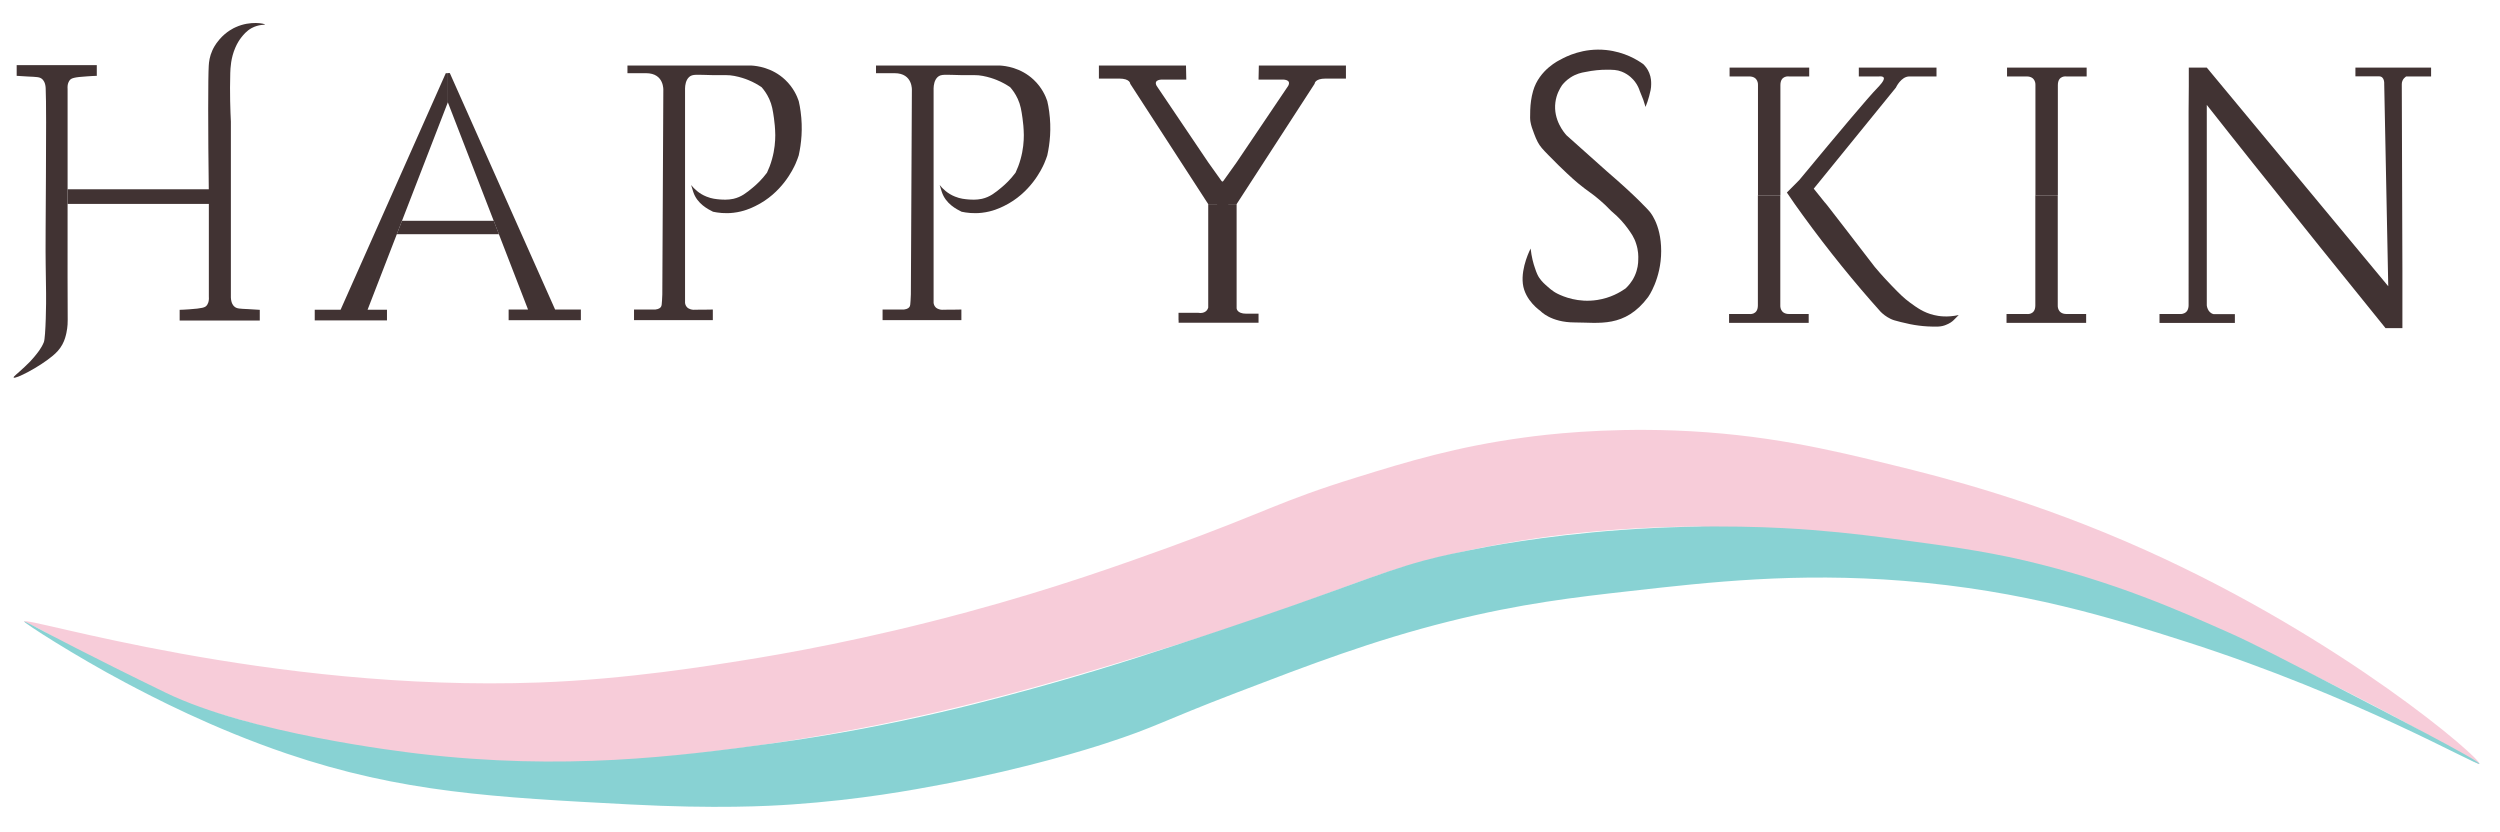
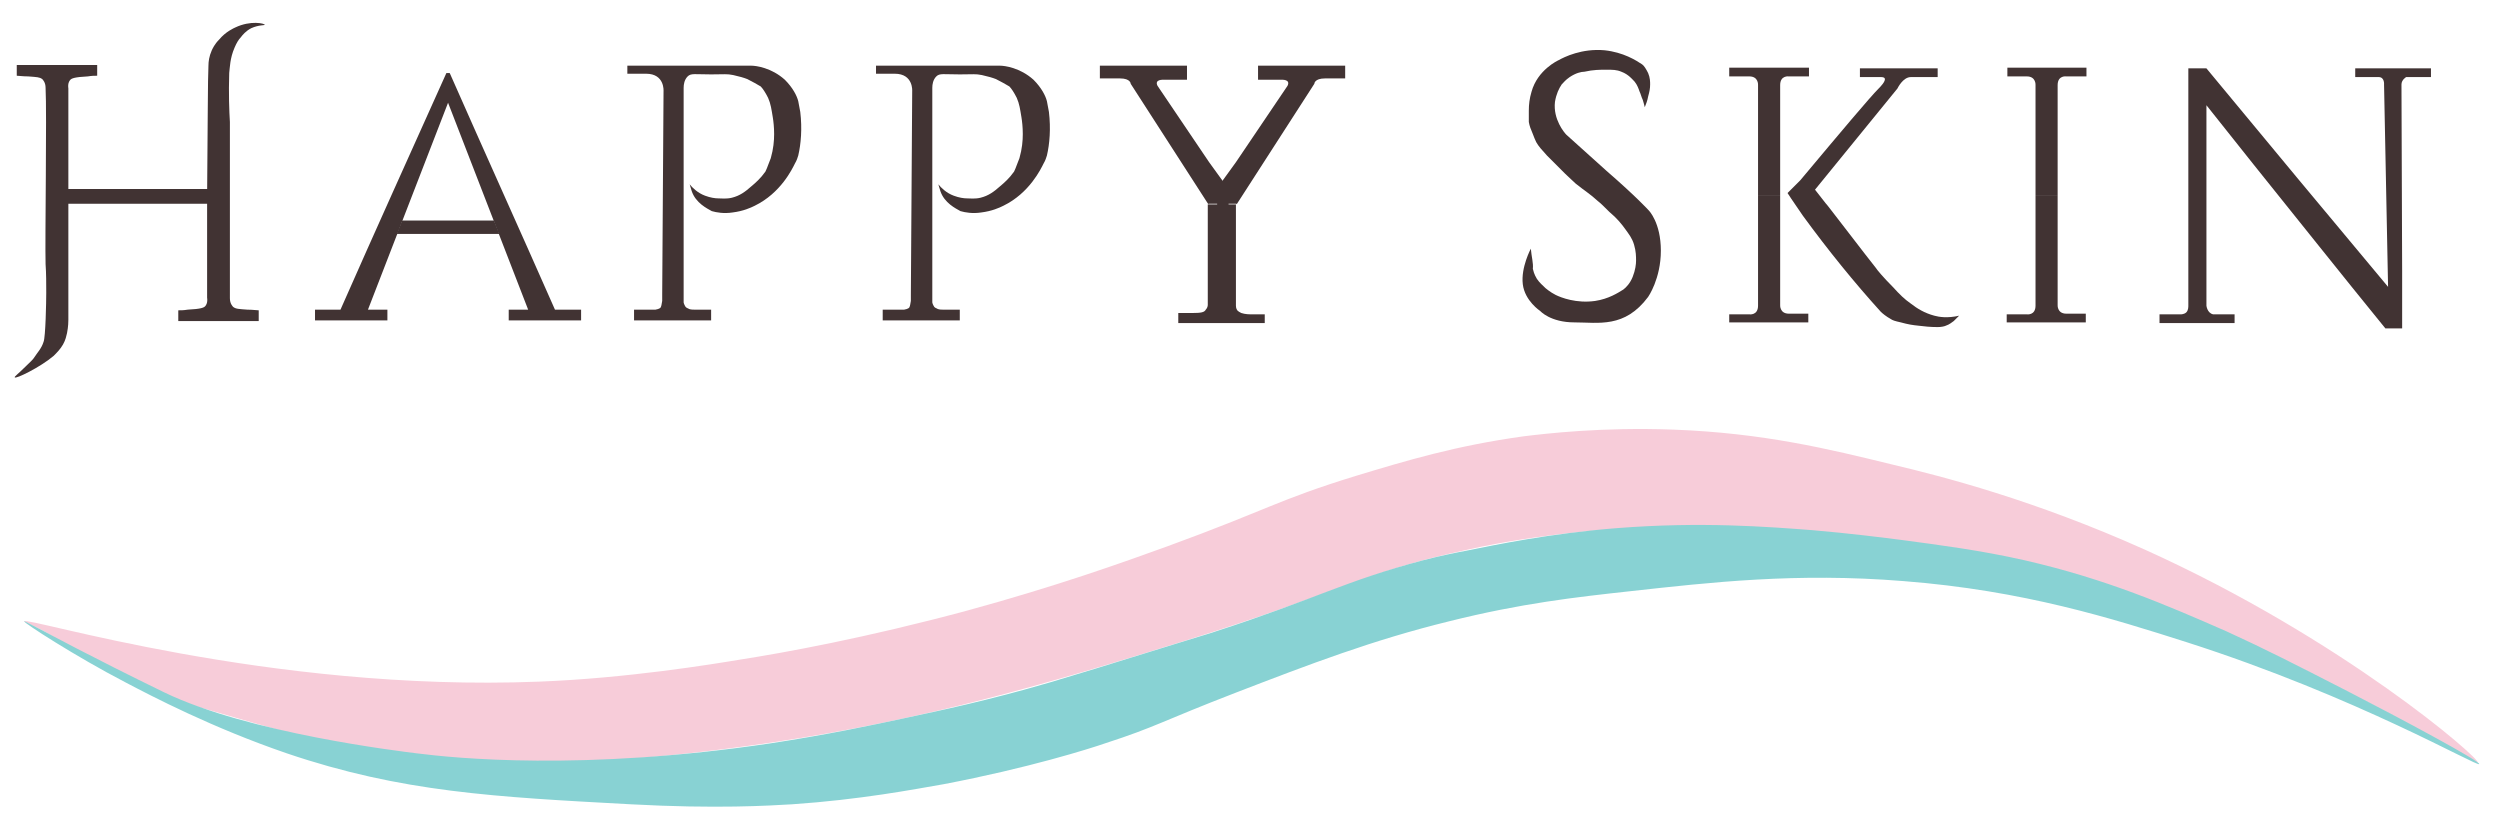
- <svg xmlns="http://www.w3.org/2000/svg" width="373" height="124" viewBox="0 0 373 124" fill="none">
-   <path d="M3.603 92.727C3.573 92.864 4.553 93.091 6.618 94.244C8.744 95.427 9.437 96.155 11.141 97.277C12.633 98.248 12.935 98.248 17.171 100.31C21.437 102.388 21.346 102.494 23.201 103.343C26.713 104.951 29.502 105.588 32.246 106.377C41.261 108.955 45.768 110.244 48.828 110.927C60.752 113.596 71.35 113.854 77.471 113.96C82.687 114.051 94.822 113.975 115.158 110.927C138.524 107.423 156.207 102.267 176.965 95.76C200.693 88.314 204.085 85.326 219.175 82.111C223.2 81.246 235.909 78.622 253.335 78.562C253.335 78.562 272.285 79.699 280.983 80.594C287.902 81.307 307.711 84.78 330.73 94.244C340.936 98.445 350.192 103.222 353.343 104.86C364.423 110.608 369.759 114.233 369.925 113.96C370.332 113.323 349.77 95.411 320.178 82.111C303.656 74.679 290.028 71.251 282.46 69.401C273.083 67.096 263.255 64.73 249.838 64.229C239.029 63.835 230.723 64.821 227.421 65.276C217.321 66.641 209.995 68.87 202.427 71.221C190.699 74.846 189.146 76.317 174.297 81.701C167.694 84.082 157.579 87.737 144.388 91.301C129.193 95.427 116.952 97.565 110.621 98.566C106.43 99.233 93.616 101.357 80.486 101.827C40.055 103.298 3.784 91.878 3.603 92.727Z" fill="#F7CCD9" />
-   <path d="M18.678 101.827C22.673 103.95 31.688 108.667 42.798 112.443C59.908 118.252 73.762 118.965 94.053 120.026C106.912 120.694 114.615 120.269 118.173 120.026C128.394 119.314 136.158 117.873 140.786 116.993C153.388 114.597 162.584 111.685 164.906 110.927C172.579 108.439 173.121 107.696 184.503 103.343C195.357 99.188 204.779 95.578 216.16 92.727C226.954 90.027 235.079 89.102 243.295 88.177C255.099 86.843 267.958 85.386 283.998 86.66C301.982 88.086 315.203 92.242 326.208 95.76C351.669 103.92 369.714 114.4 369.925 113.96C370.106 113.566 355.438 105.982 350.328 103.343C340.921 98.475 336.233 96.003 332.238 94.244C325.183 91.119 315.429 86.751 302.088 83.627C295.515 82.095 289.153 81.292 283.998 80.594C280.546 80.124 276.023 79.517 270.43 79.077C266.149 78.744 255.506 78.076 241.788 79.077C229.969 79.942 221.391 81.656 219.175 82.111C217.894 82.368 215.392 82.839 212.407 83.642C205.321 85.569 199.699 88.192 181.488 94.244C173.272 96.974 165.9 99.415 157.368 101.827C149.016 104.193 134.017 108.364 115.158 110.927C100.973 112.853 84.164 115.022 62.396 112.443C59.953 112.155 37.296 109.455 24.708 103.343C13.613 97.959 6.618 94.244 6.618 94.244C5.216 93.501 3.649 92.651 3.603 92.727C3.498 92.894 11.231 97.884 18.678 101.827Z" fill="#88D2D3" />
-   <path d="M6.875 43.709C6.844 42.269 6.844 40.828 6.814 39.387C6.739 35.853 6.995 16.698 6.814 13.134C6.769 12.285 6.437 11.921 6.272 11.784C5.91 11.481 5.518 11.481 4.221 11.42C3.437 11.375 2.834 11.329 2.488 11.314C2.488 10.783 2.488 10.252 2.488 9.722H14.442V11.314C14.08 11.329 13.598 11.344 13.025 11.39C11.02 11.511 10.658 11.678 10.432 11.936C10.281 12.103 10.025 12.497 10.085 13.286V28.376C10.085 38.75 10.07 46.273 10.101 47.728C10.101 47.941 10.116 48.714 9.905 49.685C9.814 50.079 9.679 50.716 9.302 51.399C8.91 52.127 8.397 52.642 7.87 53.082C5.834 54.796 2.216 56.631 2.035 56.328C1.96 56.191 2.563 55.797 3.664 54.751C4.372 54.083 4.719 53.734 5.096 53.264C5.548 52.718 6.166 51.99 6.543 51.05C6.829 50.307 6.905 44.953 6.875 43.709Z" fill="#413333" />
-   <path d="M31.748 28.24H10.085V30.424H31.748V28.24Z" fill="#413333" />
-   <path d="M39.542 3.655C39.542 3.731 38.623 3.61 37.552 4.186C36.768 4.611 36.286 5.232 35.984 5.612C35.713 5.96 35.396 6.446 35.11 7.113C34.432 8.675 34.386 10.161 34.356 10.874C34.266 13.892 34.371 16.592 34.447 18.154V44.407C34.492 45.256 34.809 45.62 34.989 45.757C35.351 46.06 35.743 46.06 37.04 46.121C37.808 46.166 38.426 46.197 38.758 46.227C38.758 46.758 38.758 47.289 38.758 47.819H26.804V46.227C27.166 46.212 27.648 46.197 28.221 46.151C30.226 46.015 30.587 45.863 30.814 45.605C30.964 45.438 31.221 45.044 31.16 44.255V29.165C31.025 18.958 31.04 11.481 31.145 9.813C31.175 9.221 31.281 8.402 31.688 7.507C31.763 7.341 32.08 6.643 32.743 5.885C33.768 4.686 34.929 4.156 35.185 4.049C37.386 3.048 39.527 3.534 39.542 3.655Z" fill="#413333" />
-   <path d="M46.959 46.212V47.804H57.737V46.212H54.843L66.828 15.242V10.92H66.511C61.28 22.689 56.049 34.443 50.818 46.212C50.366 46.212 49.898 46.212 49.446 46.212C48.602 46.212 47.773 46.212 46.959 46.212Z" fill="#413333" />
-   <path d="M86.666 46.181V47.774H75.888V46.181H78.782L66.798 15.212V10.905H67.114C72.36 22.659 77.591 34.428 82.822 46.181C84.104 46.181 85.385 46.181 86.666 46.181Z" fill="#413333" />
-   <path d="M59.969 32.941H73.672L74.441 34.943H59.2L59.969 32.941Z" fill="#413333" />
-   <path d="M94.596 47.774V46.181H97.792C98.35 46.121 98.561 45.878 98.621 45.772C98.726 45.605 98.741 45.362 98.772 44.862C98.802 44.24 98.817 43.937 98.817 43.922C98.817 43.224 98.877 30.742 98.968 13.513C98.968 13.513 99.163 10.92 96.39 10.92C93.616 10.92 93.616 10.92 93.616 10.92V9.782H112.158C112.867 9.828 115.188 10.055 117.148 11.906C118.369 13.058 118.927 14.347 119.168 15.075C119.289 15.576 119.379 16.091 119.454 16.653C119.801 19.185 119.56 21.43 119.168 23.189C119.078 23.462 118.927 23.902 118.701 24.418C118.324 25.267 116.635 28.831 112.701 30.742C112.083 31.046 110.982 31.561 109.445 31.743C108.163 31.895 107.093 31.743 106.384 31.591C105.661 31.227 104.003 30.409 103.43 28.619C103.113 27.603 103.113 27.603 103.113 27.603C103.55 28.149 104.289 28.892 105.405 29.332C106.204 29.665 106.912 29.711 107.379 29.756C107.817 29.787 108.57 29.847 109.415 29.665C110.621 29.392 111.389 28.755 112.309 27.997C112.882 27.527 113.666 26.799 114.434 25.768C114.706 25.191 114.977 24.509 115.188 23.735C115.58 22.34 115.671 21.096 115.671 20.156C115.656 19.125 115.565 18.275 115.475 17.639C115.309 16.471 115.188 15.682 114.766 14.757C114.404 13.968 113.967 13.392 113.636 13.013C113.123 12.664 112.46 12.27 111.631 11.936C111.148 11.739 110.44 11.496 109.565 11.329C108.585 11.147 108.344 11.238 106.309 11.208C103.912 11.162 103.339 11.026 102.812 11.496C102.314 11.966 102.224 12.694 102.209 13.18C102.209 23.841 102.209 34.519 102.209 45.181C102.224 45.302 102.269 45.605 102.51 45.848C102.676 46.015 102.872 46.09 103.008 46.136C103.324 46.242 103.581 46.227 103.852 46.212C104.425 46.181 104.998 46.212 105.555 46.197C105.902 46.181 106.188 46.181 106.354 46.181C106.354 46.712 106.354 47.243 106.354 47.759H94.596V47.774Z" fill="#413333" />
-   <path d="M131.68 47.774V46.181H134.876C135.434 46.121 135.645 45.878 135.705 45.772C135.811 45.605 135.826 45.362 135.856 44.862C135.886 44.24 135.901 43.937 135.901 43.922C135.901 43.224 135.962 30.742 136.052 13.513C136.052 13.513 136.248 10.92 133.474 10.92C130.7 10.92 130.7 10.92 130.7 10.92V9.782H149.243C149.951 9.828 152.273 10.055 154.232 11.906C155.453 13.058 156.011 14.347 156.252 15.075C156.373 15.576 156.464 16.091 156.539 16.653C156.886 19.185 156.644 21.43 156.252 23.189C156.162 23.462 156.011 23.902 155.785 24.418C155.408 25.267 153.72 28.831 149.785 30.742C149.167 31.046 148.067 31.561 146.529 31.743C145.248 31.895 144.177 31.743 143.469 31.591C142.745 31.227 141.087 30.409 140.514 28.619C140.198 27.603 140.198 27.603 140.198 27.603C140.635 28.149 141.373 28.892 142.489 29.332C143.288 29.665 143.997 29.711 144.464 29.756C144.901 29.787 145.655 29.847 146.499 29.665C147.705 29.392 148.474 28.755 149.393 27.997C149.966 27.527 150.75 26.799 151.519 25.768C151.79 25.191 152.062 24.509 152.273 23.735C152.665 22.34 152.755 21.096 152.755 20.156C152.74 19.125 152.65 18.275 152.559 17.639C152.393 16.471 152.273 15.682 151.851 14.757C151.489 13.968 151.052 13.392 150.72 13.013C150.207 12.664 149.544 12.27 148.715 11.936C148.233 11.739 147.524 11.496 146.65 11.329C145.67 11.147 145.429 11.238 143.394 11.208C140.997 11.162 140.424 11.026 139.896 11.496C139.399 11.966 139.308 12.694 139.293 13.18C139.293 23.841 139.293 34.519 139.293 45.181C139.308 45.302 139.353 45.605 139.595 45.848C139.76 46.015 139.956 46.09 140.092 46.136C140.409 46.242 140.665 46.227 140.936 46.212C141.509 46.181 142.082 46.212 142.64 46.197C142.986 46.181 143.273 46.181 143.439 46.181C143.439 46.712 143.439 47.243 143.439 47.759H131.68V47.774Z" fill="#413333" />
-   <path d="M175.835 47.774V46.667H178.774C178.774 46.667 179.95 46.94 180.267 45.893V30.454H184.503V45.984C184.503 45.984 184.503 46.803 185.95 46.803H187.774V48.153H175.85V47.774H175.835Z" fill="#413333" />
-   <path d="M180.267 30.454L168.629 12.497C168.629 12.497 168.629 11.724 166.986 11.724H163.956V9.782H176.95L176.996 11.875H173.483C173.483 11.875 172.036 11.784 172.564 12.8L180.267 24.221L182.332 27.117V30.454H180.267Z" fill="#413333" />
-   <path d="M184.503 30.454L196.141 12.497C196.141 12.497 196.141 11.724 197.784 11.724H200.814V9.782H187.819L187.774 11.875H191.287C191.287 11.875 192.734 11.784 192.206 12.8L184.503 24.221L182.438 27.117V30.454H184.503Z" fill="#413333" />
-   <path d="M181.593 30.727V27.087H183.267V30.803L181.593 30.727Z" fill="#413333" />
-   <path d="M228.371 37.082C228.371 37.082 226.909 39.842 227.21 42.344C227.512 44.847 229.833 46.394 229.833 46.394C229.833 46.394 231.356 48.108 234.944 48.108C238.532 48.108 242.436 48.972 245.903 44.316C245.903 44.316 247.848 41.616 247.848 37.461C247.848 33.29 246.024 31.455 246.024 31.455C246.024 31.455 244.26 29.438 239.753 25.57L233.723 20.186C233.436 19.868 231.718 17.927 232.064 15.273C232.215 14.089 232.713 13.225 233.059 12.709C233.316 12.391 233.708 11.966 234.281 11.587C235.14 11.011 235.984 10.829 236.466 10.753C237.763 10.48 238.848 10.404 239.632 10.404C240.657 10.404 241.245 10.404 241.969 10.692C243.084 11.132 243.717 11.906 243.928 12.179C244.336 12.709 244.547 13.24 244.652 13.574C244.833 14.014 244.999 14.454 245.18 14.893C245.285 15.242 245.391 15.606 245.511 15.955C245.707 15.47 245.903 14.939 246.054 14.347C246.235 13.665 246.356 13.195 246.356 12.558C246.356 12.194 246.356 11.587 246.069 10.889C245.813 10.252 245.436 9.828 245.195 9.585C244.32 8.948 242.391 7.75 239.632 7.462C236.225 7.113 233.662 8.417 232.758 8.933C232.758 8.933 229.652 10.343 228.733 13.589C228.462 14.544 228.341 15.515 228.311 16.41C228.266 17.441 228.296 17.896 228.341 18.154C228.447 18.776 228.642 19.292 228.899 19.974C229.08 20.429 229.215 20.808 229.426 21.187C229.788 21.87 230.18 22.279 231.024 23.144C232.291 24.418 232.909 25.055 233.768 25.843C234.507 26.526 234.884 26.875 235.411 27.315C236.904 28.558 237.461 28.786 238.728 29.893C239.135 30.242 239.723 30.773 240.401 31.485C241.562 32.441 242.346 33.381 242.843 34.064C243.356 34.776 243.823 35.413 244.124 36.399C244.441 37.37 244.456 38.234 244.426 38.78C244.426 39.281 244.351 40.176 243.898 41.161C243.461 42.117 242.873 42.724 242.511 43.057C241.743 43.588 240.311 44.453 238.306 44.756C235.471 45.196 233.255 44.255 232.396 43.831C231.612 43.452 230.919 42.784 230.919 42.784C230.482 42.405 230.044 42.026 229.637 41.419C229.487 41.192 229.276 40.813 229.004 39.963C228.778 39.326 228.507 38.34 228.371 37.082Z" fill="#413333" />
-   <path d="M257.978 48.168V46.849H260.993C260.993 46.849 262.275 47.046 262.275 45.56V29.134H265.621V45.56C265.621 45.56 265.516 46.849 266.933 46.849H269.857V48.168H257.978Z" fill="#413333" />
-   <path d="M269.933 10.086V11.405H266.918C266.918 11.405 265.636 11.208 265.636 12.694V29.119H262.29V12.694C262.29 12.694 262.395 11.405 260.978 11.405H258.054V10.086H269.933Z" fill="#413333" />
-   <path d="M269.013 32.168C272.812 37.4 276.701 42.178 280.591 46.515C280.892 46.819 281.39 47.243 282.083 47.577C282.4 47.728 282.716 47.835 283.591 48.047C284.706 48.32 285.339 48.456 286.274 48.578C287.058 48.684 288.008 48.745 289.093 48.73C289.636 48.714 290.043 48.593 290.299 48.487C290.857 48.275 291.249 48.002 291.49 47.759C292.244 47.001 292.244 47.001 292.244 47.001C290.57 47.38 289.259 47.182 288.535 47.001C286.998 46.636 285.973 45.878 284.993 45.165C284.043 44.468 283.44 43.861 282.264 42.648C280.862 41.207 279.882 40.024 279.716 39.827C279.159 39.099 271.018 28.513 272.435 30.424C271.832 29.665 271.214 28.907 270.611 28.149L282.867 13.073C282.867 13.073 283.621 11.405 284.887 11.405H288.927V10.086H277.335V11.405H280.335C280.606 11.375 280.938 11.39 281.043 11.572C281.269 11.951 280.335 12.876 280.108 13.119C278.827 14.423 274.636 19.398 268.455 26.86L266.601 28.725C267.37 29.878 268.169 31.015 269.013 32.168Z" fill="#413333" />
-   <path d="M299.374 48.168V46.849H302.389C302.389 46.849 303.671 47.046 303.671 45.56V29.134H307.017V45.56C307.017 45.56 306.912 46.849 308.329 46.849H311.253V48.168H299.374Z" fill="#413333" />
-   <path d="M311.329 10.086V11.405H308.314C308.314 11.405 307.032 11.208 307.032 12.694V29.119H303.686V12.694C303.686 12.694 303.791 11.405 302.374 11.405H299.45V10.086H311.329Z" fill="#413333" />
-   <path d="M322.198 48.168V46.849H325.394C325.394 46.849 325.861 46.864 326.208 46.515C326.524 46.197 326.539 45.696 326.539 45.544C326.569 43.467 326.524 18.397 326.539 16.698C326.539 16.486 326.554 14.969 326.569 12.861C326.569 11.663 326.569 10.692 326.569 10.086C327.459 10.086 328.363 10.086 329.253 10.086C338.283 20.96 347.298 31.834 356.327 42.708C356.131 32.653 355.935 22.583 355.724 12.527C355.724 12.527 355.815 11.39 354.956 11.39H351.428V10.086H362.719V11.405H359.011C359.011 11.405 358.347 11.769 358.347 12.543L358.438 40.327V48.957C357.594 48.957 356.75 48.957 355.92 48.957C349.363 40.873 342.805 32.699 336.233 24.463C333.896 21.521 331.559 18.594 329.253 15.652C329.253 25.616 329.253 35.58 329.253 45.56C329.253 45.56 329.343 46.636 330.248 46.864H333.444V48.184H322.198V48.168Z" fill="#413333" />
+ <svg xmlns="http://www.w3.org/2000/svg" version="1.1" id="Слой_1" x="0px" y="0px" viewBox="0 0 373 124" style="enable-background:new 0 0 373 124;" xml:space="preserve">
+   <style type="text/css">
+ 	.st0{fill:#F7CCD9;}
+ 	.st1{fill:#88D2D3;}
+ 	.st2{fill:#413333;}
+ </style>
+   <path class="st0" d="M3.6,92.7c0,0.1,0.9,0.4,3,1.5c2.1,1.2,2.8,1.9,4.5,3c1.5,1,1.8,1,6,3c4.3,2.1,4.2,2.2,6,3c3.5,1.6,6.3,2.2,9,3  c9,2.6,13.5,3.9,16.6,4.6c11.9,2.7,22.5,2.9,28.6,3c5.2,0.1,17.4,0,37.7-3c23.4-3.5,41-8.7,61.8-15.2c23.7-7.4,27.1-10.4,42.2-13.6  c4-0.9,16.7-3.5,34.2-3.5c0,0,18.9,1.1,27.6,2c6.9,0.7,26.7,4.2,49.7,13.6c10.2,4.2,19.5,9,22.6,10.6c11.1,5.7,16.4,9.4,16.6,9.1  c0.4-0.6-20.2-18.5-49.7-31.8c-16.5-7.4-30.1-10.9-37.7-12.7c-9.4-2.3-19.2-4.7-32.6-5.2c-10.8-0.4-19.1,0.6-22.4,1  c-10.1,1.4-17.4,3.6-25,5.9c-11.7,3.6-13.3,5.1-28.1,10.5c-6.6,2.4-16.7,6-29.9,9.6c-15.2,4.1-27.4,6.3-33.8,7.3  c-4.2,0.7-17,2.8-30.1,3.3C40.1,103.3,3.8,91.9,3.6,92.7z" />
+   <path class="st1" d="M18.7,101.8c4,2.1,13,6.8,24.1,10.6c17.1,5.8,31,6.5,51.3,7.6c12.9,0.7,20.6,0.2,24.1,0c10.2-0.7,18-2.2,22.6-3  c12.6-2.4,21.8-5.3,24.1-6.1c7.7-2.5,8.2-3.2,19.6-7.6c10.9-4.2,20.3-7.8,31.7-10.6c10.8-2.7,18.9-3.6,27.1-4.5  c11.8-1.3,24.7-2.8,40.7-1.5c18,1.4,31.2,5.6,42.2,9.1c25.6,8.2,43.5,18.7,43.7,18.2c0.2-0.4-11.7-6.8-19.5-10.8  c-8.2-4.2-12.3-6.3-18.2-9c-8.9-3.9-17.9-7.8-30.1-10.6c-6.6-1.5-12.9-2.3-18.1-3c-3.1-0.4-7.8-1-13.6-1.5  c-6.6-0.5-16.5-1.3-29.2-0.3c-10.1,0.8-18.1,2.5-22.1,3.3c-2.1,0.4-4.1,0.8-6.8,1.5c-11.7,3.1-15.8,5.7-30.9,10.6  c-0.5,0.2-2.3,0.7-5.8,1.8c-10.3,3.2-15.5,4.8-18.9,5.8c-9.2,2.7-16.4,4.2-21.5,5.3c-5.1,1.1-11.7,2.5-20.2,3.8  c-28.1,4.2-47.3,2.2-52.8,1.5c-2.4-0.3-25.1-3-37.7-9.1C13.6,98,6.6,94.2,6.6,94.2c-1.4-0.7-3-1.6-3-1.5  C3.5,92.9,11.2,97.9,18.7,101.8z" />
+   <path class="st2" d="M6.9,43.7c0-1.4,0-2.9-0.1-4.3c-0.1-3.5,0.2-22.7,0-26.3c0-0.8-0.4-1.2-0.5-1.3c-0.4-0.3-0.8-0.3-2.1-0.4  c-0.8,0-1.4-0.1-1.7-0.1c0-0.5,0-1.1,0-1.6h12v1.6c-0.4,0-0.8,0-1.4,0.1c-2,0.1-2.4,0.3-2.6,0.5c-0.2,0.2-0.4,0.6-0.3,1.3v15.1  c0,10.4,0,17.9,0,19.4c0,0.2,0,1-0.2,2c-0.1,0.4-0.2,1-0.6,1.7c-0.4,0.7-0.9,1.2-1.4,1.7c-2,1.7-5.7,3.5-5.8,3.2  c-0.1-0.1,0.5-0.5,1.6-1.6c0.7-0.7,1.1-1,1.4-1.5C5.5,52.7,6.2,52,6.5,51C6.8,50.3,6.9,45,6.9,43.7z" />
+   <path class="st2" d="M31.7,28.2H10.1v2.2h21.7V28.2z" />
+   <path class="st2" d="M39.5,3.7c0,0.1-0.9,0-2,0.5c-0.8,0.4-1.3,1-1.6,1.4c-0.3,0.3-0.6,0.8-0.9,1.5c-0.7,1.6-0.7,3-0.8,3.8  c-0.1,3,0,5.7,0.1,7.3v26.3c0,0.8,0.4,1.2,0.5,1.3c0.4,0.3,0.8,0.3,2.1,0.4c0.8,0,1.4,0.1,1.7,0.1c0,0.5,0,1.1,0,1.6h-12v-1.6  c0.4,0,0.8,0,1.4-0.1c2-0.1,2.4-0.3,2.6-0.5c0.2-0.2,0.4-0.6,0.3-1.3V29.2C31,19,31,11.5,31.1,9.8c0-0.6,0.1-1.4,0.5-2.3  c0.1-0.2,0.4-0.9,1.1-1.6c1-1.2,2.2-1.7,2.4-1.8C37.4,3,39.5,3.5,39.5,3.7z" />
+   <path class="st2" d="M47,46.2v1.6h10.8v-1.6h-2.9l12-31v-4.3h-0.3C61.3,22.7,56,34.4,50.8,46.2c-0.5,0-0.9,0-1.4,0  C48.6,46.2,47.8,46.2,47,46.2z" />
+   <path class="st2" d="M86.7,46.2v1.6H75.9v-1.6h2.9l-12-31v-4.3h0.3c5.2,11.8,10.5,23.5,15.7,35.3C84.1,46.2,85.4,46.2,86.7,46.2z" />
+   <path class="st2" d="M60,32.9h13.7l0.8,2H59.2L60,32.9z" />
+   <path class="st2" d="M94.6,47.8v-1.6h3.2c0.6-0.1,0.8-0.3,0.8-0.4c0.1-0.2,0.1-0.4,0.2-0.9c0-0.6,0-0.9,0-0.9  c0-0.7,0.1-13.2,0.2-30.4c0,0,0.2-2.6-2.6-2.6c-2.8,0-2.8,0-2.8,0V9.8h18.5c0.7,0,3,0.3,5,2.1c1.2,1.2,1.8,2.4,2,3.2  c0.1,0.5,0.2,1,0.3,1.6c0.3,2.5,0.1,4.8-0.3,6.5c-0.1,0.3-0.2,0.7-0.5,1.2c-0.4,0.8-2.1,4.4-6,6.3c-0.6,0.3-1.7,0.8-3.3,1  c-1.3,0.2-2.4,0-3.1-0.2c-0.7-0.4-2.4-1.2-3-3c-0.3-1-0.3-1-0.3-1c0.4,0.5,1.2,1.3,2.3,1.7c0.8,0.3,1.5,0.4,2,0.4  c0.4,0,1.2,0.1,2-0.1c1.2-0.3,2-0.9,2.9-1.7c0.6-0.5,1.4-1.2,2.1-2.2c0.3-0.6,0.5-1.3,0.8-2c0.4-1.4,0.5-2.6,0.5-3.6  c0-1-0.1-1.9-0.2-2.5c-0.2-1.2-0.3-2-0.7-2.9c-0.4-0.8-0.8-1.4-1.1-1.7c-0.5-0.3-1.2-0.7-2-1.1c-0.5-0.2-1.2-0.4-2.1-0.6  c-1-0.2-1.2-0.1-3.3-0.1c-2.4,0-3-0.2-3.5,0.3c-0.5,0.5-0.6,1.2-0.6,1.7c0,10.7,0,21.3,0,32c0,0.1,0.1,0.4,0.3,0.7  c0.2,0.2,0.4,0.2,0.5,0.3c0.3,0.1,0.6,0.1,0.8,0.1c0.6,0,1.1,0,1.7,0c0.3,0,0.6,0,0.8,0c0,0.5,0,1.1,0,1.6L94.6,47.8L94.6,47.8z" />
+   <path class="st2" d="M131.7,47.8v-1.6h3.2c0.6-0.1,0.8-0.3,0.8-0.4c0.1-0.2,0.1-0.4,0.2-0.9c0-0.6,0-0.9,0-0.9  c0-0.7,0.1-13.2,0.2-30.4c0,0,0.2-2.6-2.6-2.6s-2.8,0-2.8,0V9.8h18.5c0.7,0,3,0.3,5,2.1c1.2,1.2,1.8,2.4,2,3.2  c0.1,0.5,0.2,1,0.3,1.6c0.3,2.5,0.1,4.8-0.3,6.5c-0.1,0.3-0.2,0.7-0.5,1.2c-0.4,0.8-2.1,4.4-6,6.3c-0.6,0.3-1.7,0.8-3.3,1  c-1.3,0.2-2.4,0-3.1-0.2c-0.7-0.4-2.4-1.2-3-3c-0.3-1-0.3-1-0.3-1c0.4,0.5,1.2,1.3,2.3,1.7c0.8,0.3,1.5,0.4,2,0.4  c0.4,0,1.2,0.1,2-0.1c1.2-0.3,2-0.9,2.9-1.7c0.6-0.5,1.4-1.2,2.1-2.2c0.3-0.6,0.5-1.3,0.8-2c0.4-1.4,0.5-2.6,0.5-3.6  c0-1-0.1-1.9-0.2-2.5c-0.2-1.2-0.3-2-0.7-2.9c-0.4-0.8-0.8-1.4-1.1-1.7c-0.5-0.3-1.2-0.7-2-1.1c-0.5-0.2-1.2-0.4-2.1-0.6  c-1-0.2-1.2-0.1-3.3-0.1c-2.4,0-3-0.2-3.5,0.3c-0.5,0.5-0.6,1.2-0.6,1.7c0,10.7,0,21.3,0,32c0,0.1,0.1,0.4,0.3,0.7  c0.2,0.2,0.4,0.2,0.5,0.3c0.3,0.1,0.6,0.1,0.8,0.1c0.6,0,1.1,0,1.7,0c0.3,0,0.6,0,0.8,0c0,0.5,0,1.1,0,1.6L131.7,47.8L131.7,47.8z" />
+   <path class="st2" d="M175.8,47.8v-1.1c0.8,0,1.5,0,2.1,0c1.3,0,1.8-0.1,2-0.5c0.2-0.2,0.3-0.5,0.3-0.7c0-5,0-10,0-15h4.2  c0,5,0,10,0,15.1c0,0.1,0,0.4,0.2,0.7c0.2,0.2,0.4,0.3,0.6,0.4c0.6,0.2,1.2,0.2,1.7,0.2c0.7,0,1.4,0,1.8,0c0,0.4,0,0.9,0,1.3  c-4.3,0-8.6,0-12.9,0C175.8,48,175.8,47.9,175.8,47.8z" />
+   <path class="st2" d="M180.3,30.5l-11.6-18c0,0,0-0.8-1.6-0.8h-3V9.8h13l0,2.1h-3.5c0,0-1.4-0.1-0.9,0.9l7.7,11.4l2.1,2.9v3.3H180.3z  " />
+   <path class="st2" d="M184.5,30.5l11.6-18c0,0,0-0.8,1.6-0.8h3V9.8h-13l0,2.1h3.5c0,0,1.4-0.1,0.9,0.9l-7.7,11.4l-2.1,2.9v3.3H184.5z  " />
+   <path class="st2" d="M181.6,30.7v-3.6h1.7v3.7L181.6,30.7z" />
+   <path class="st2" d="M228.4,37.1c0,0-1.5,2.8-1.2,5.3c0.3,2.5,2.6,4,2.6,4s1.5,1.7,5.1,1.7s7.5,0.9,11-3.8c0,0,1.9-2.7,1.9-6.9  c0-4.2-1.8-6-1.8-6s-1.8-2-6.3-5.9l-6-5.4c-0.3-0.3-2-2.3-1.7-4.9c0.2-1.2,0.6-2,1-2.6c0.3-0.3,0.6-0.7,1.2-1.1  c0.9-0.6,1.7-0.8,2.2-0.8c1.3-0.3,2.4-0.3,3.2-0.3c1,0,1.6,0,2.3,0.3c1.1,0.4,1.7,1.2,2,1.5c0.4,0.5,0.6,1.1,0.7,1.4  c0.2,0.4,0.3,0.9,0.5,1.3c0.1,0.3,0.2,0.7,0.3,1.1c0.2-0.5,0.4-1,0.5-1.6c0.2-0.7,0.3-1.2,0.3-1.8c0-0.4,0-1-0.3-1.7  c-0.3-0.6-0.6-1.1-0.9-1.3c-0.9-0.6-2.8-1.8-5.6-2.1c-3.4-0.3-6,1-6.9,1.5c0,0-3.1,1.4-4,4.7c-0.3,1-0.4,1.9-0.4,2.8  c0,1,0,1.5,0,1.7c0.1,0.6,0.3,1.1,0.6,1.8c0.2,0.5,0.3,0.8,0.5,1.2c0.4,0.7,0.8,1.1,1.6,2c1.3,1.3,1.9,1.9,2.7,2.7  c0.7,0.7,1.1,1,1.6,1.5c1.5,1.2,2.1,1.5,3.3,2.6c0.4,0.3,1,0.9,1.7,1.6c1.2,1,1.9,1.9,2.4,2.6c0.5,0.7,1,1.3,1.3,2.3  c0.3,1,0.3,1.8,0.3,2.4c0,0.5-0.1,1.4-0.5,2.4c-0.4,1-1,1.6-1.4,1.9c-0.8,0.5-2.2,1.4-4.2,1.7c-2.8,0.4-5.1-0.5-5.9-0.9  c-0.8-0.4-1.5-1-1.5-1c-0.4-0.4-0.9-0.8-1.3-1.4c-0.1-0.2-0.4-0.6-0.6-1.5C228.8,39.3,228.5,38.3,228.4,37.1z" />
+   <path class="st2" d="M258,48.2v-1.3h3c0,0,1.3,0.2,1.3-1.3V29.1h3.3v16.4c0,0-0.1,1.3,1.3,1.3h2.9v1.3H258z" />
+   <path class="st2" d="M269.9,10.1v1.3h-3c0,0-1.3-0.2-1.3,1.3v16.4h-3.3V12.7c0,0,0.1-1.3-1.3-1.3H258v-1.3H269.9z" />
+   <path class="st2" d="M269,32.2c3.8,5.2,7.7,10,11.6,14.3c0.3,0.3,0.8,0.7,1.5,1.1c0.3,0.2,0.6,0.3,1.5,0.5c1.1,0.3,1.7,0.4,2.7,0.5  c0.8,0.1,1.7,0.2,2.8,0.2c0.5,0,1-0.1,1.2-0.2c0.6-0.2,0.9-0.5,1.2-0.7c0.8-0.8,0.8-0.8,0.8-0.8c-1.7,0.4-3,0.2-3.7,0  c-1.5-0.4-2.6-1.1-3.5-1.8c-1-0.7-1.6-1.3-2.7-2.5c-1.4-1.4-2.4-2.6-2.5-2.8c-0.6-0.7-8.7-11.3-7.3-9.4c-0.6-0.8-1.2-1.5-1.8-2.3  l12.3-15.1c0,0,0.8-1.7,2-1.7h4v-1.3h-11.6v1.3h3c0.3,0,0.6,0,0.7,0.2c0.2,0.4-0.7,1.3-0.9,1.5c-1.3,1.3-5.5,6.3-11.7,13.7l-1.9,1.9  C267.4,29.9,268.2,31,269,32.2z" />
+   <path class="st2" d="M299.4,48.2v-1.3h3c0,0,1.3,0.2,1.3-1.3V29.1h3.3v16.4c0,0-0.1,1.3,1.3,1.3h2.9v1.3H299.4z" />
+   <path class="st2" d="M311.3,10.1v1.3h-3c0,0-1.3-0.2-1.3,1.3v16.4h-3.3V12.7c0,0,0.1-1.3-1.3-1.3h-2.9v-1.3H311.3z" />
+   <path class="st2" d="M322.2,48.2v-1.3h3.2c0,0,0.5,0,0.8-0.3c0.3-0.3,0.3-0.8,0.3-1c0-2.1,0-27.1,0-28.8c0-0.2,0-1.7,0-3.8  c0-1.2,0-2.2,0-2.8c0.9,0,1.8,0,2.7,0c9,10.9,18,21.7,27.1,32.6c-0.2-10.1-0.4-20.1-0.6-30.2c0,0,0.1-1.1-0.8-1.1h-3.5v-1.3h11.3  v1.3H359c0,0-0.7,0.4-0.7,1.1l0.1,27.8V49c-0.8,0-1.7,0-2.5,0c-6.6-8.1-13.1-16.3-19.7-24.5c-2.3-2.9-4.7-5.9-7-8.8  c0,10,0,19.9,0,29.9c0,0,0.1,1.1,1,1.3h3.2v1.3L322.2,48.2L322.2,48.2z" />
</svg>
